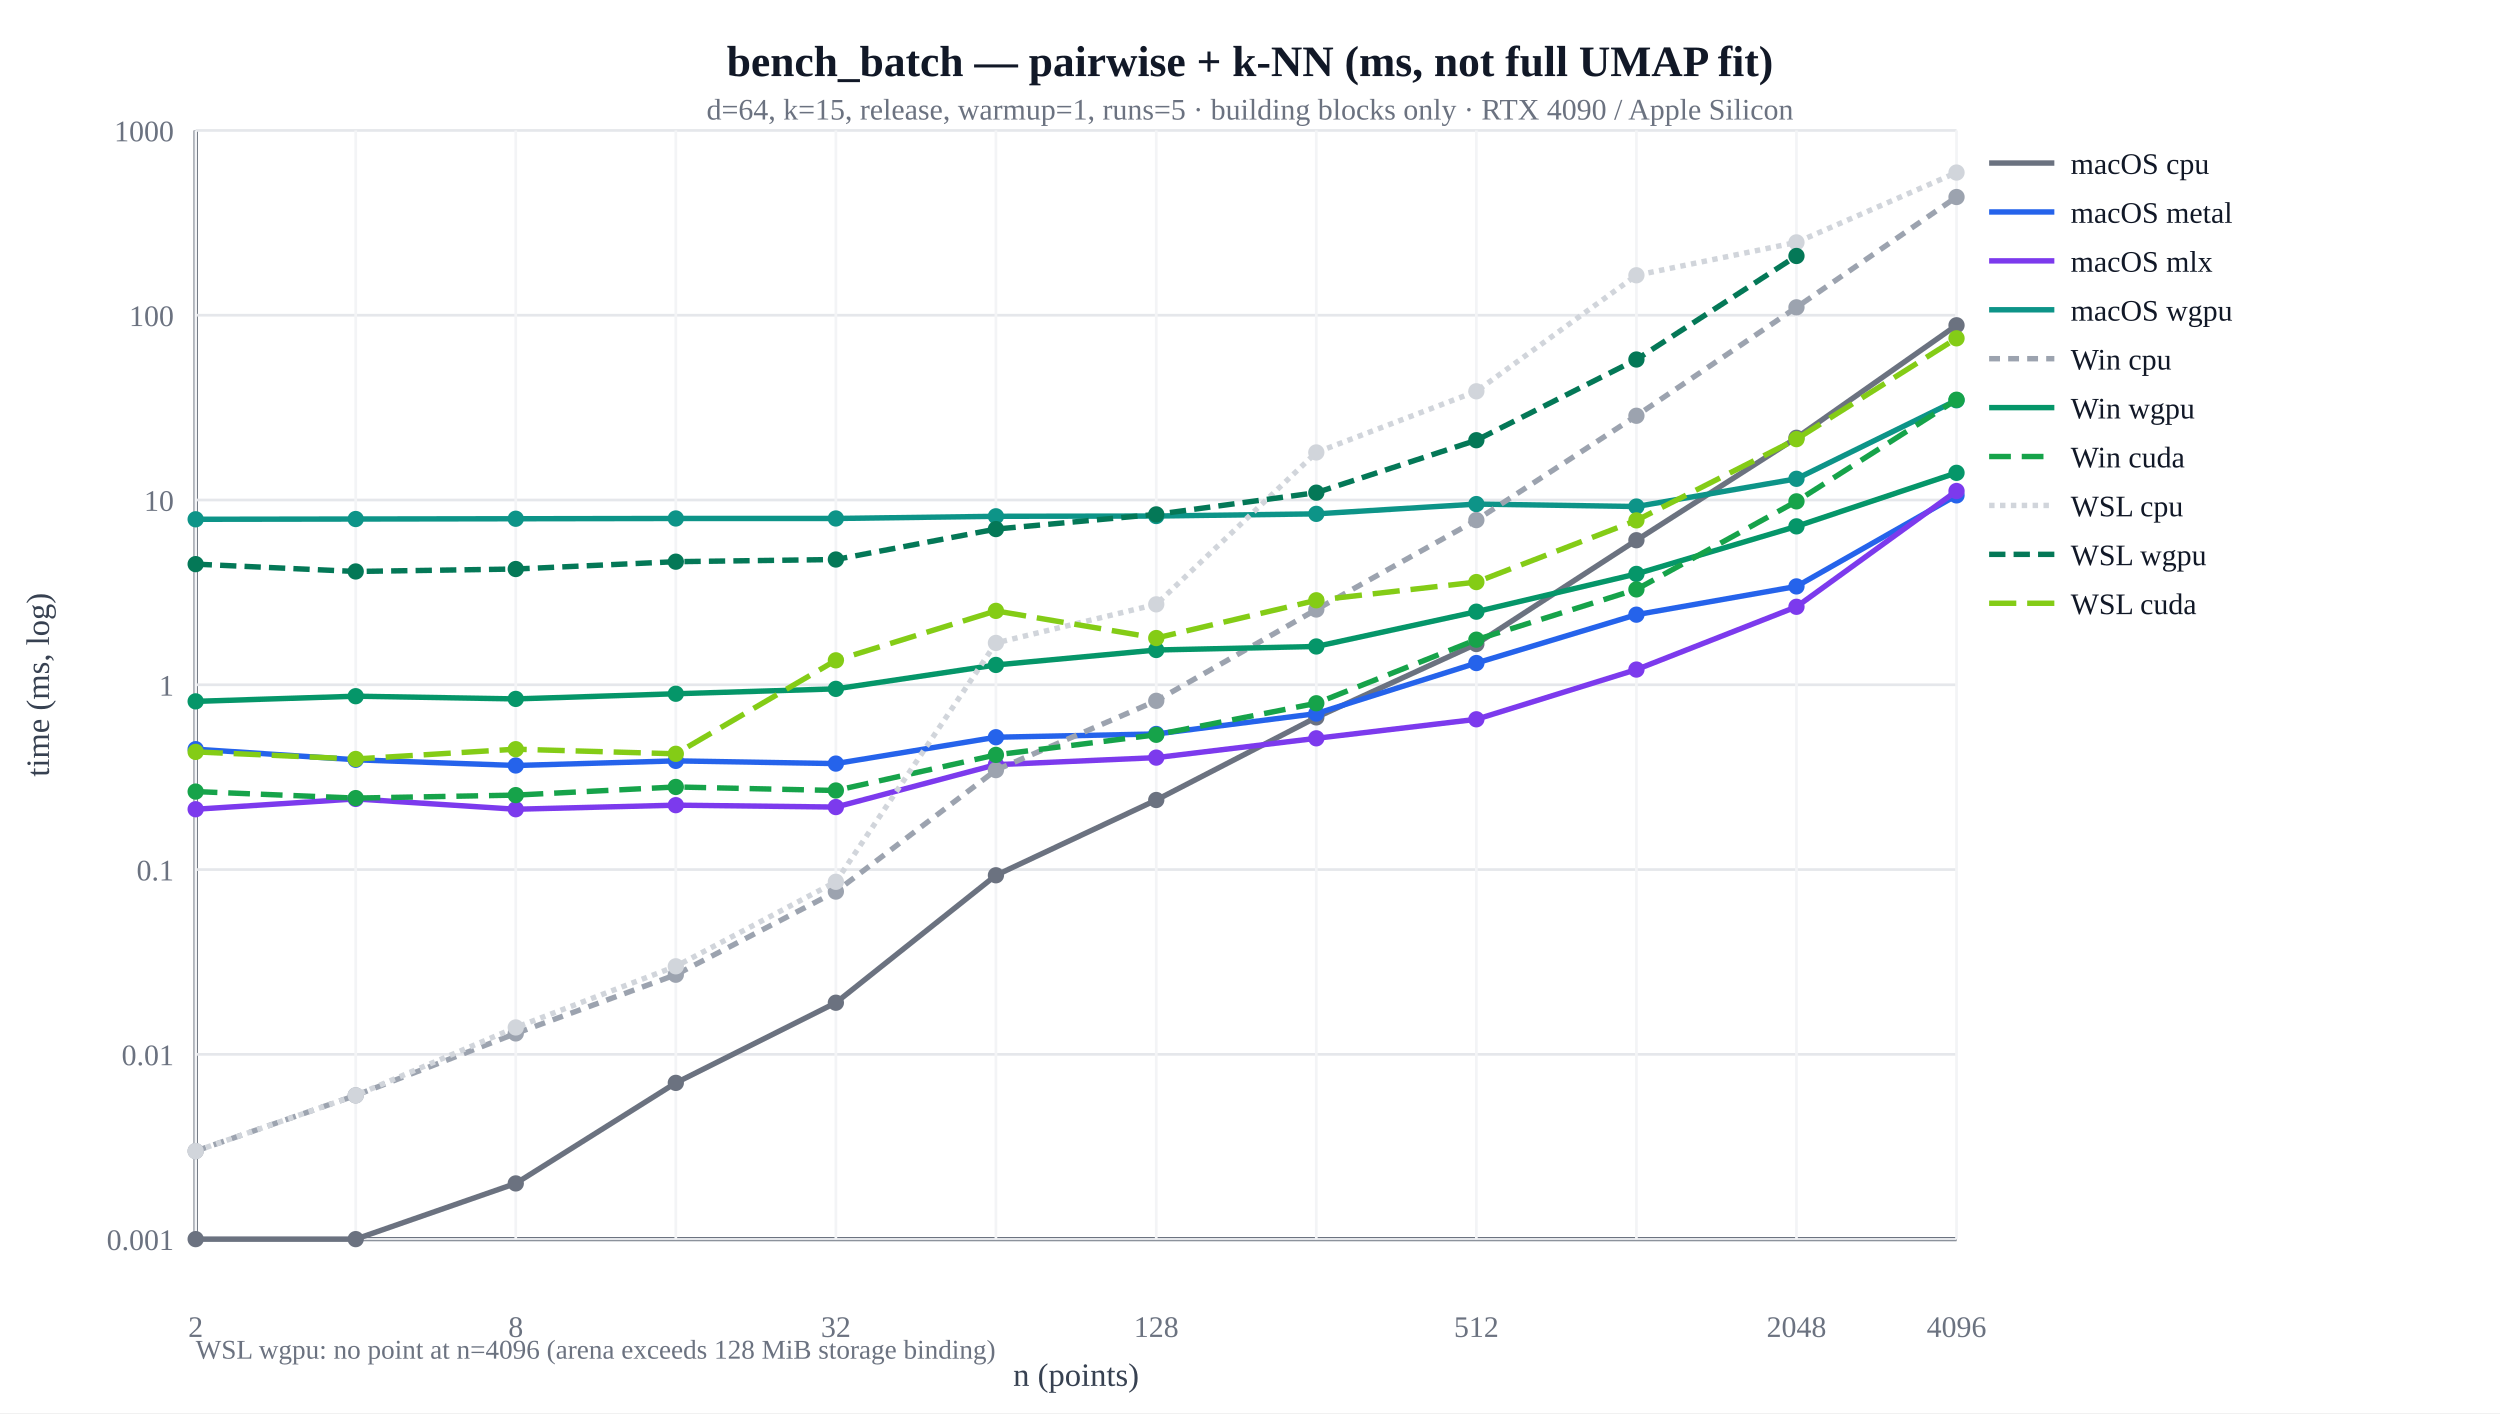
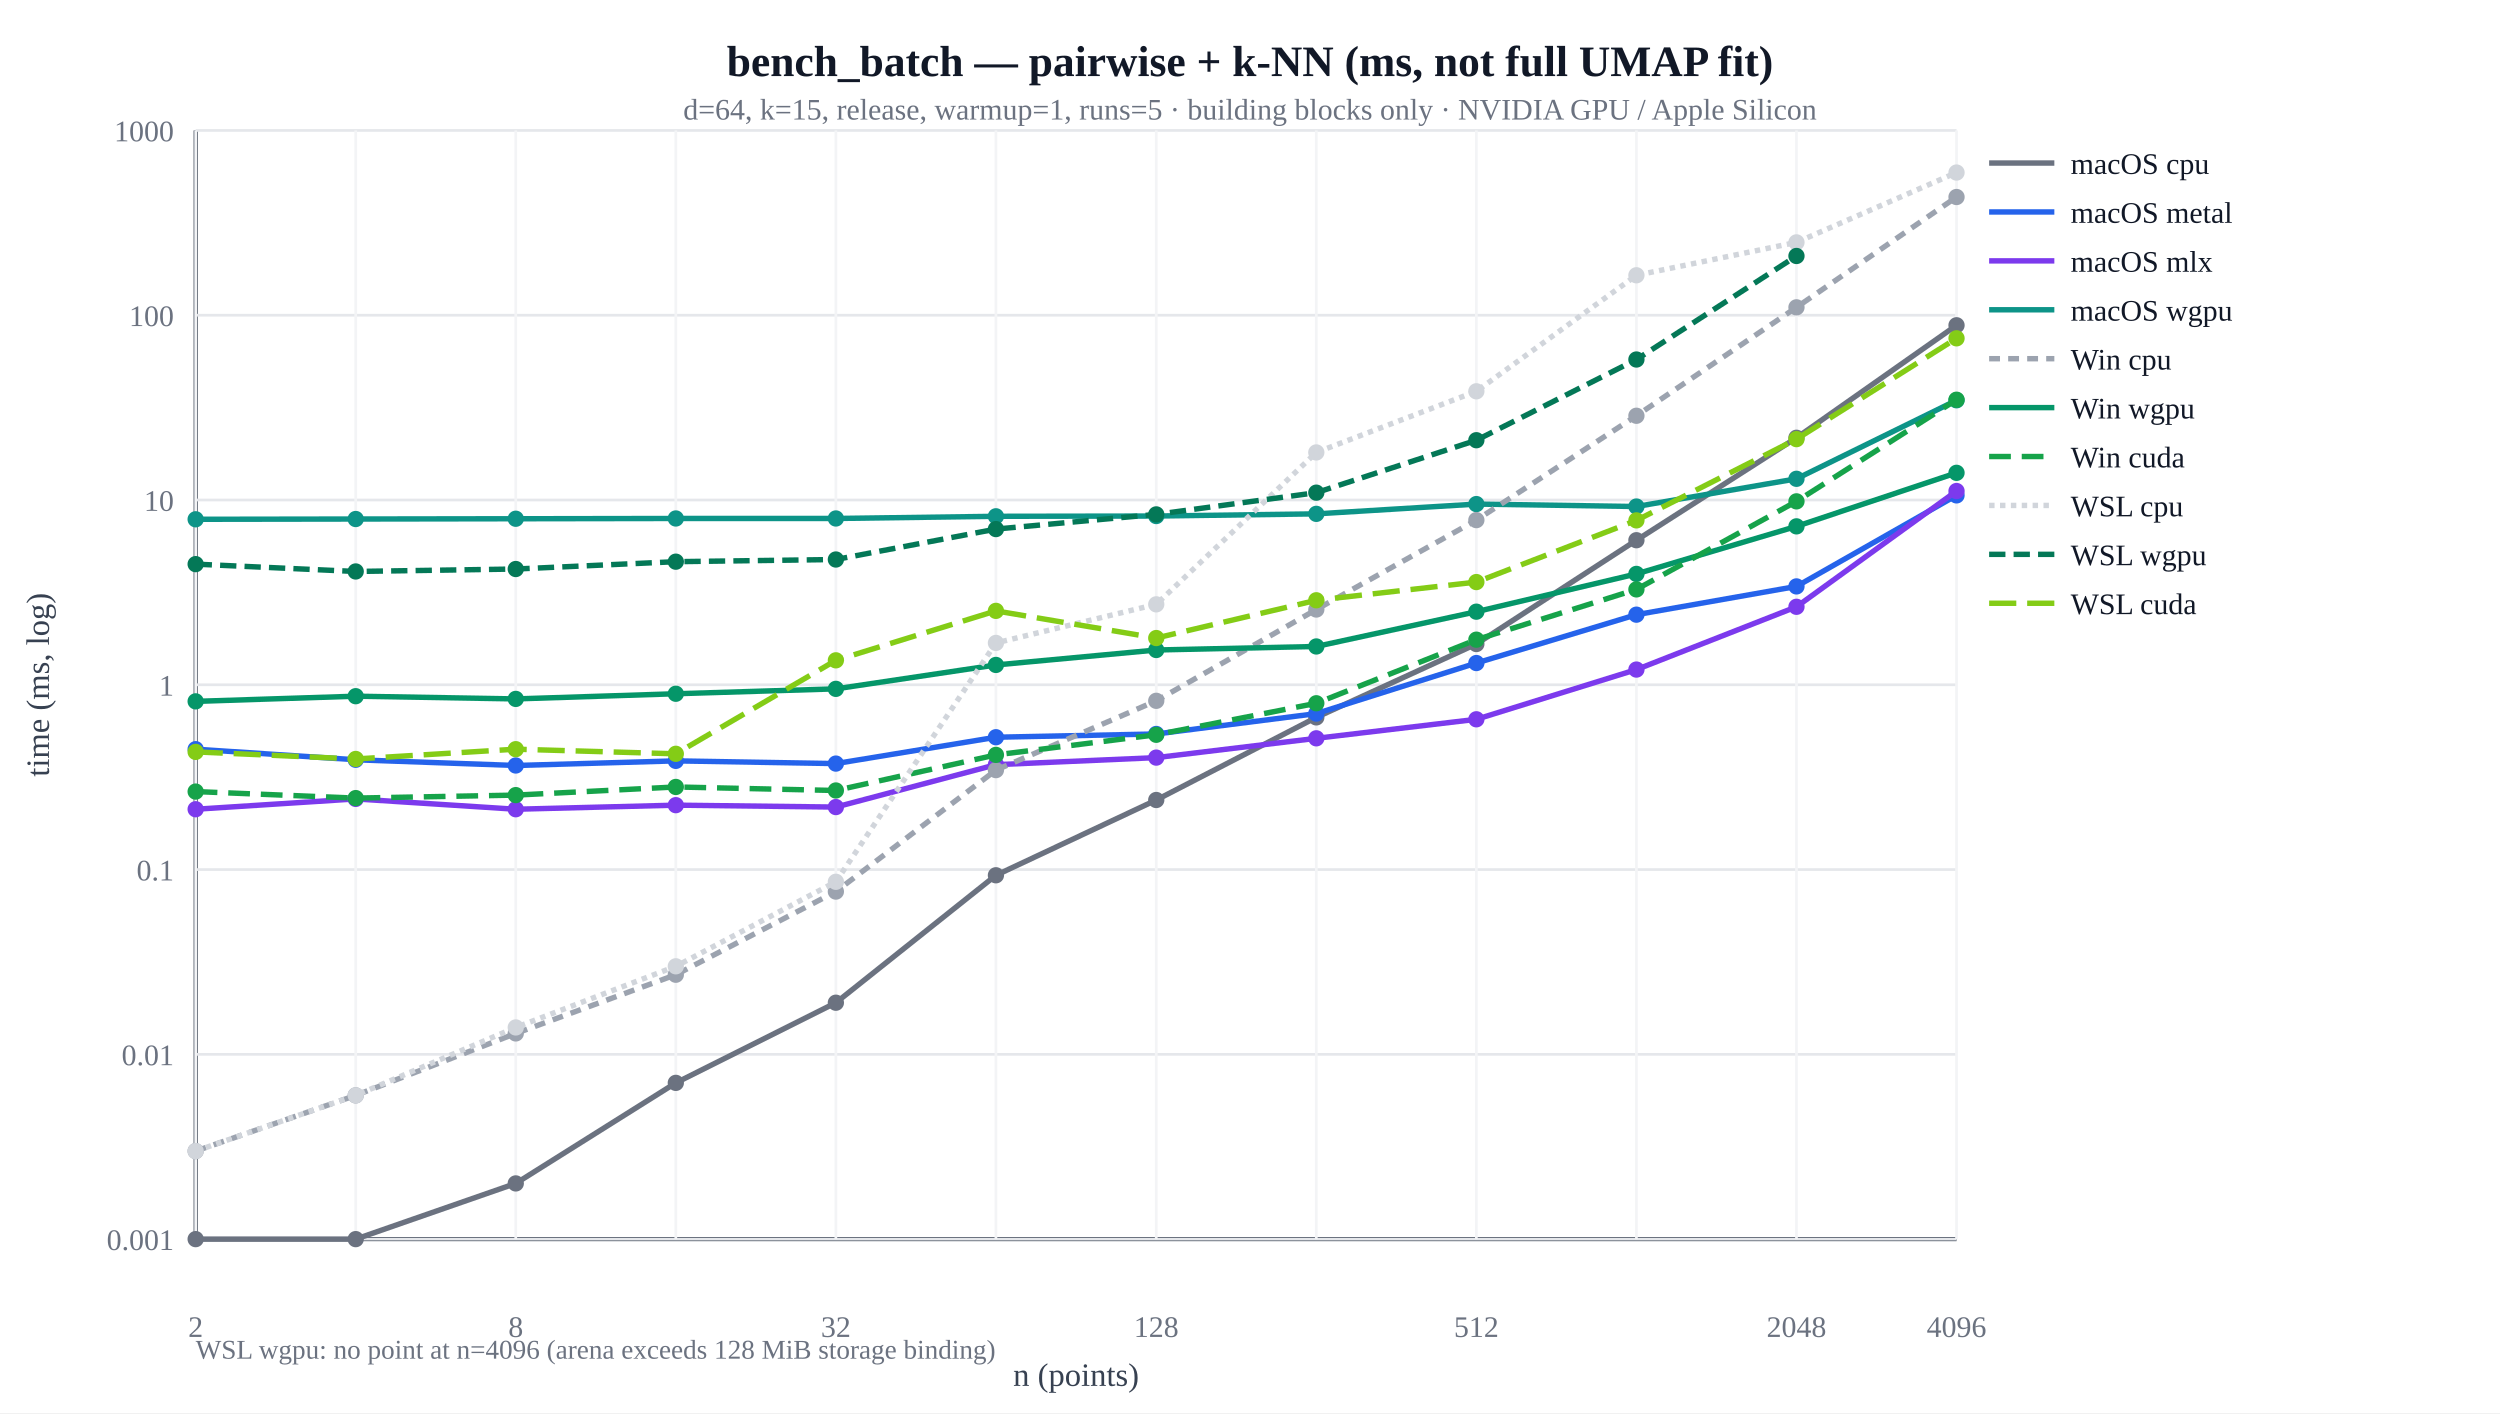
<svg xmlns="http://www.w3.org/2000/svg" viewBox="0 0 920 520" width="920" height="520">
  <rect width="100%" height="100%" fill="#ffffff" />
  <text x="460" y="28" text-anchor="middle" font-size="16" font-weight="600" fill="#111827">bench_batch — pairwise + k-NN (ms, not full UMAP fit)</text>
-   <text x="460" y="44" text-anchor="middle" font-size="11" fill="#6b7280">d=64, k=15, release, warmup=1, runs=5 · building blocks only · RTX 4090 / Apple Silicon</text>
+   <text x="460" y="44" text-anchor="middle" font-size="11" fill="#6b7280">d=64, k=15, release, warmup=1, runs=5 · building blocks only · NVIDIA GPU / Apple Silicon</text>
  <text x="396" y="510" text-anchor="middle" font-size="12" fill="#374151">n (points)</text>
  <text transform="translate(18 252) rotate(-90)" text-anchor="middle" font-size="12" fill="#374151">time (ms, log)</text>
  <line x1="72" y1="48" x2="72" y2="456" stroke="#374151" stroke-width="1.5" />
  <line x1="72" y1="456" x2="720" y2="456" stroke="#374151" stroke-width="1.5" />
  <line x1="72" y1="456.0" x2="720" y2="456.0" stroke="#e5e7eb" stroke-width="1" />
  <text x="64" y="460.0" text-anchor="end" font-size="11" fill="#6b7280">0.001</text>
  <line x1="72" y1="388.0" x2="720" y2="388.0" stroke="#e5e7eb" stroke-width="1" />
  <text x="64" y="392.0" text-anchor="end" font-size="11" fill="#6b7280">0.01</text>
  <line x1="72" y1="320.0" x2="720" y2="320.0" stroke="#e5e7eb" stroke-width="1" />
  <text x="64" y="324.0" text-anchor="end" font-size="11" fill="#6b7280">0.1</text>
  <line x1="72" y1="252.0" x2="720" y2="252.0" stroke="#e5e7eb" stroke-width="1" />
  <text x="64" y="256.0" text-anchor="end" font-size="11" fill="#6b7280">1</text>
  <line x1="72" y1="184.0" x2="720" y2="184.0" stroke="#e5e7eb" stroke-width="1" />
  <text x="64" y="188.0" text-anchor="end" font-size="11" fill="#6b7280">10</text>
  <line x1="72" y1="116.0" x2="720" y2="116.0" stroke="#e5e7eb" stroke-width="1" />
  <text x="64" y="120.0" text-anchor="end" font-size="11" fill="#6b7280">100</text>
  <line x1="72" y1="48.0" x2="720" y2="48.0" stroke="#e5e7eb" stroke-width="1" />
  <text x="64" y="52.0" text-anchor="end" font-size="11" fill="#6b7280">1000</text>
  <line x1="72.0" y1="48" x2="72.0" y2="456" stroke="#f3f4f6" stroke-width="1" />
  <text x="72.0" y="492" text-anchor="middle" font-size="11" fill="#6b7280">2</text>
  <line x1="130.9" y1="48" x2="130.9" y2="456" stroke="#f3f4f6" stroke-width="1" />
  <line x1="189.8" y1="48" x2="189.8" y2="456" stroke="#f3f4f6" stroke-width="1" />
  <text x="189.8" y="492" text-anchor="middle" font-size="11" fill="#6b7280">8</text>
  <line x1="248.7" y1="48" x2="248.7" y2="456" stroke="#f3f4f6" stroke-width="1" />
  <line x1="307.6" y1="48" x2="307.6" y2="456" stroke="#f3f4f6" stroke-width="1" />
  <text x="307.6" y="492" text-anchor="middle" font-size="11" fill="#6b7280">32</text>
  <line x1="366.5" y1="48" x2="366.5" y2="456" stroke="#f3f4f6" stroke-width="1" />
  <line x1="425.5" y1="48" x2="425.5" y2="456" stroke="#f3f4f6" stroke-width="1" />
  <text x="425.5" y="492" text-anchor="middle" font-size="11" fill="#6b7280">128</text>
  <line x1="484.4" y1="48" x2="484.4" y2="456" stroke="#f3f4f6" stroke-width="1" />
  <line x1="543.3" y1="48" x2="543.3" y2="456" stroke="#f3f4f6" stroke-width="1" />
  <text x="543.3" y="492" text-anchor="middle" font-size="11" fill="#6b7280">512</text>
  <line x1="602.2" y1="48" x2="602.2" y2="456" stroke="#f3f4f6" stroke-width="1" />
  <line x1="661.1" y1="48" x2="661.1" y2="456" stroke="#f3f4f6" stroke-width="1" />
  <text x="661.1" y="492" text-anchor="middle" font-size="11" fill="#6b7280">2048</text>
  <line x1="720.0" y1="48" x2="720.0" y2="456" stroke="#f3f4f6" stroke-width="1" />
  <text x="720.0" y="492" text-anchor="middle" font-size="11" fill="#6b7280">4096</text>
  <polyline fill="none" stroke="#6b7280" stroke-width="2" stroke-dasharray="" points="72.0,456.0 130.9,456.0 189.8,435.5 248.7,398.5 307.6,369.0 366.5,322.1 425.5,294.4 484.4,264.0 543.3,237.0 602.2,198.8 661.1,161.1 720.0,119.7" />
  <circle cx="72.0" cy="456.0" r="3" fill="#6b7280" />
  <circle cx="130.9" cy="456.0" r="3" fill="#6b7280" />
  <circle cx="189.8" cy="435.5" r="3" fill="#6b7280" />
  <circle cx="248.7" cy="398.5" r="3" fill="#6b7280" />
  <circle cx="307.6" cy="369.0" r="3" fill="#6b7280" />
  <circle cx="366.5" cy="322.1" r="3" fill="#6b7280" />
  <circle cx="425.5" cy="294.4" r="3" fill="#6b7280" />
  <circle cx="484.4" cy="264.0" r="3" fill="#6b7280" />
  <circle cx="543.3" cy="237.0" r="3" fill="#6b7280" />
  <circle cx="602.2" cy="198.8" r="3" fill="#6b7280" />
  <circle cx="661.1" cy="161.1" r="3" fill="#6b7280" />
  <circle cx="720.0" cy="119.7" r="3" fill="#6b7280" />
  <polyline fill="none" stroke="#2563eb" stroke-width="2" stroke-dasharray="" points="72.0,275.7 130.9,279.6 189.8,281.7 248.7,280.0 307.6,281.0 366.5,271.3 425.5,270.1 484.4,262.6 543.3,244.0 602.2,226.2 661.1,215.8 720.0,182.3" />
  <circle cx="72.0" cy="275.7" r="3" fill="#2563eb" />
  <circle cx="130.9" cy="279.6" r="3" fill="#2563eb" />
  <circle cx="189.8" cy="281.7" r="3" fill="#2563eb" />
  <circle cx="248.7" cy="280.0" r="3" fill="#2563eb" />
  <circle cx="307.6" cy="281.0" r="3" fill="#2563eb" />
  <circle cx="366.5" cy="271.3" r="3" fill="#2563eb" />
  <circle cx="425.5" cy="270.1" r="3" fill="#2563eb" />
  <circle cx="484.4" cy="262.6" r="3" fill="#2563eb" />
  <circle cx="543.3" cy="244.0" r="3" fill="#2563eb" />
  <circle cx="602.2" cy="226.2" r="3" fill="#2563eb" />
  <circle cx="661.1" cy="215.8" r="3" fill="#2563eb" />
  <circle cx="720.0" cy="182.3" r="3" fill="#2563eb" />
  <polyline fill="none" stroke="#7c3aed" stroke-width="2" stroke-dasharray="" points="72.0,297.8 130.9,294.0 189.8,297.8 248.7,296.3 307.6,297.0 366.5,281.4 425.5,278.8 484.4,271.7 543.3,264.7 602.2,246.4 661.1,223.3 720.0,180.7" />
  <circle cx="72.0" cy="297.8" r="3" fill="#7c3aed" />
  <circle cx="130.9" cy="294.0" r="3" fill="#7c3aed" />
  <circle cx="189.8" cy="297.8" r="3" fill="#7c3aed" />
  <circle cx="248.7" cy="296.3" r="3" fill="#7c3aed" />
  <circle cx="307.6" cy="297.0" r="3" fill="#7c3aed" />
  <circle cx="366.5" cy="281.4" r="3" fill="#7c3aed" />
  <circle cx="425.5" cy="278.8" r="3" fill="#7c3aed" />
  <circle cx="484.4" cy="271.7" r="3" fill="#7c3aed" />
  <circle cx="543.3" cy="264.7" r="3" fill="#7c3aed" />
  <circle cx="602.2" cy="246.4" r="3" fill="#7c3aed" />
  <circle cx="661.1" cy="223.3" r="3" fill="#7c3aed" />
  <circle cx="720.0" cy="180.7" r="3" fill="#7c3aed" />
  <polyline fill="none" stroke="#0d9488" stroke-width="2" stroke-dasharray="" points="72.0,191.1 130.9,191.0 189.8,190.9 248.7,190.8 307.6,190.8 366.5,190.0 425.5,189.9 484.4,189.1 543.3,185.5 602.2,186.4 661.1,176.2 720.0,147.3" />
  <circle cx="72.0" cy="191.1" r="3" fill="#0d9488" />
  <circle cx="130.9" cy="191.0" r="3" fill="#0d9488" />
  <circle cx="189.8" cy="190.9" r="3" fill="#0d9488" />
  <circle cx="248.7" cy="190.8" r="3" fill="#0d9488" />
  <circle cx="307.6" cy="190.8" r="3" fill="#0d9488" />
  <circle cx="366.5" cy="190.0" r="3" fill="#0d9488" />
  <circle cx="425.5" cy="189.9" r="3" fill="#0d9488" />
  <circle cx="484.4" cy="189.1" r="3" fill="#0d9488" />
  <circle cx="543.3" cy="185.5" r="3" fill="#0d9488" />
  <circle cx="602.2" cy="186.4" r="3" fill="#0d9488" />
  <circle cx="661.1" cy="176.2" r="3" fill="#0d9488" />
  <circle cx="720.0" cy="147.3" r="3" fill="#0d9488" />
  <polyline fill="none" stroke="#9ca3af" stroke-width="2" stroke-dasharray="4,3" points="72.0,423.6 130.9,403.1 189.8,380.3 248.7,358.7 307.6,328.1 366.5,283.4 425.5,257.9 484.4,224.3 543.3,191.4 602.2,153.0 661.1,113.1 720.0,72.5" />
  <circle cx="72.0" cy="423.6" r="3" fill="#9ca3af" />
  <circle cx="130.9" cy="403.1" r="3" fill="#9ca3af" />
  <circle cx="189.8" cy="380.3" r="3" fill="#9ca3af" />
  <circle cx="248.7" cy="358.7" r="3" fill="#9ca3af" />
  <circle cx="307.6" cy="328.1" r="3" fill="#9ca3af" />
  <circle cx="366.5" cy="283.4" r="3" fill="#9ca3af" />
  <circle cx="425.5" cy="257.9" r="3" fill="#9ca3af" />
  <circle cx="484.4" cy="224.3" r="3" fill="#9ca3af" />
  <circle cx="543.3" cy="191.4" r="3" fill="#9ca3af" />
  <circle cx="602.2" cy="153.0" r="3" fill="#9ca3af" />
  <circle cx="661.1" cy="113.1" r="3" fill="#9ca3af" />
  <circle cx="720.0" cy="72.5" r="3" fill="#9ca3af" />
  <polyline fill="none" stroke="#059669" stroke-width="2" stroke-dasharray="" points="72.0,258.1 130.9,256.2 189.8,257.2 248.7,255.3 307.6,253.5 366.5,244.7 425.5,239.2 484.4,237.9 543.3,225.1 602.2,211.2 661.1,193.7 720.0,174.0" />
  <circle cx="72.0" cy="258.1" r="3" fill="#059669" />
  <circle cx="130.9" cy="256.2" r="3" fill="#059669" />
  <circle cx="189.8" cy="257.2" r="3" fill="#059669" />
  <circle cx="248.7" cy="255.3" r="3" fill="#059669" />
  <circle cx="307.6" cy="253.5" r="3" fill="#059669" />
  <circle cx="366.5" cy="244.7" r="3" fill="#059669" />
  <circle cx="425.5" cy="239.2" r="3" fill="#059669" />
  <circle cx="484.4" cy="237.9" r="3" fill="#059669" />
  <circle cx="543.3" cy="225.1" r="3" fill="#059669" />
  <circle cx="602.2" cy="211.2" r="3" fill="#059669" />
  <circle cx="661.1" cy="193.7" r="3" fill="#059669" />
  <circle cx="720.0" cy="174.0" r="3" fill="#059669" />
  <polyline fill="none" stroke="#16a34a" stroke-width="2" stroke-dasharray="8,4" points="72.0,291.3 130.9,293.7 189.8,292.6 248.7,289.6 307.6,290.9 366.5,277.8 425.5,270.4 484.4,258.8 543.3,235.4 602.2,216.9 661.1,184.5 720.0,147.1" />
  <circle cx="72.0" cy="291.3" r="3" fill="#16a34a" />
  <circle cx="130.9" cy="293.7" r="3" fill="#16a34a" />
  <circle cx="189.8" cy="292.6" r="3" fill="#16a34a" />
  <circle cx="248.7" cy="289.6" r="3" fill="#16a34a" />
  <circle cx="307.6" cy="290.9" r="3" fill="#16a34a" />
  <circle cx="366.5" cy="277.8" r="3" fill="#16a34a" />
  <circle cx="425.5" cy="270.4" r="3" fill="#16a34a" />
  <circle cx="484.4" cy="258.8" r="3" fill="#16a34a" />
  <circle cx="543.3" cy="235.4" r="3" fill="#16a34a" />
  <circle cx="602.2" cy="216.9" r="3" fill="#16a34a" />
  <circle cx="661.1" cy="184.5" r="3" fill="#16a34a" />
  <circle cx="720.0" cy="147.1" r="3" fill="#16a34a" />
  <polyline fill="none" stroke="#d1d5db" stroke-width="2" stroke-dasharray="2,2" points="72.0,423.6 130.9,403.1 189.8,378.1 248.7,355.6 307.6,324.5 366.5,236.6 425.5,222.4 484.4,166.5 543.3,144.0 602.2,101.3 661.1,89.2 720.0,63.5" />
  <circle cx="72.0" cy="423.6" r="3" fill="#d1d5db" />
  <circle cx="130.9" cy="403.1" r="3" fill="#d1d5db" />
  <circle cx="189.8" cy="378.1" r="3" fill="#d1d5db" />
  <circle cx="248.7" cy="355.6" r="3" fill="#d1d5db" />
  <circle cx="307.6" cy="324.5" r="3" fill="#d1d5db" />
  <circle cx="366.5" cy="236.6" r="3" fill="#d1d5db" />
  <circle cx="425.5" cy="222.4" r="3" fill="#d1d5db" />
  <circle cx="484.4" cy="166.5" r="3" fill="#d1d5db" />
  <circle cx="543.3" cy="144.0" r="3" fill="#d1d5db" />
  <circle cx="602.2" cy="101.3" r="3" fill="#d1d5db" />
  <circle cx="661.1" cy="89.2" r="3" fill="#d1d5db" />
  <circle cx="720.0" cy="63.5" r="3" fill="#d1d5db" />
  <polyline fill="none" stroke="#047857" stroke-width="2" stroke-dasharray="6,3" points="72.0,207.6 130.9,210.3 189.8,209.4 248.7,206.7 307.6,205.9 366.5,194.7 425.5,189.3 484.4,181.3 543.3,162.0 602.2,132.3 661.1,94.2" />
  <circle cx="72.0" cy="207.6" r="3" fill="#047857" />
  <circle cx="130.9" cy="210.3" r="3" fill="#047857" />
  <circle cx="189.8" cy="209.4" r="3" fill="#047857" />
  <circle cx="248.7" cy="206.7" r="3" fill="#047857" />
  <circle cx="307.6" cy="205.9" r="3" fill="#047857" />
  <circle cx="366.5" cy="194.7" r="3" fill="#047857" />
  <circle cx="425.5" cy="189.3" r="3" fill="#047857" />
  <circle cx="484.4" cy="181.3" r="3" fill="#047857" />
  <circle cx="543.3" cy="162.0" r="3" fill="#047857" />
  <circle cx="602.2" cy="132.3" r="3" fill="#047857" />
  <circle cx="661.1" cy="94.2" r="3" fill="#047857" />
  <polyline fill="none" stroke="#84cc16" stroke-width="2" stroke-dasharray="10,4" points="72.0,276.7 130.9,279.3 189.8,275.7 248.7,277.4 307.6,243.0 366.5,224.8 425.5,234.8 484.4,220.9 543.3,214.2 602.2,191.5 661.1,161.6 720.0,124.5" />
  <circle cx="72.0" cy="276.7" r="3" fill="#84cc16" />
  <circle cx="130.9" cy="279.3" r="3" fill="#84cc16" />
  <circle cx="189.8" cy="275.7" r="3" fill="#84cc16" />
  <circle cx="248.7" cy="277.4" r="3" fill="#84cc16" />
  <circle cx="307.6" cy="243.0" r="3" fill="#84cc16" />
  <circle cx="366.5" cy="224.8" r="3" fill="#84cc16" />
  <circle cx="425.5" cy="234.8" r="3" fill="#84cc16" />
  <circle cx="484.4" cy="220.9" r="3" fill="#84cc16" />
  <circle cx="543.3" cy="214.2" r="3" fill="#84cc16" />
  <circle cx="602.2" cy="191.5" r="3" fill="#84cc16" />
  <circle cx="661.1" cy="161.6" r="3" fill="#84cc16" />
  <circle cx="720.0" cy="124.5" r="3" fill="#84cc16" />
  <line x1="732" y1="60" x2="756" y2="60" stroke="#6b7280" stroke-width="2" stroke-dasharray="" />
  <text x="762" y="64" font-size="11" fill="#111827">macOS cpu</text>
  <line x1="732" y1="78" x2="756" y2="78" stroke="#2563eb" stroke-width="2" stroke-dasharray="" />
  <text x="762" y="82" font-size="11" fill="#111827">macOS metal</text>
  <line x1="732" y1="96" x2="756" y2="96" stroke="#7c3aed" stroke-width="2" stroke-dasharray="" />
  <text x="762" y="100" font-size="11" fill="#111827">macOS mlx</text>
  <line x1="732" y1="114" x2="756" y2="114" stroke="#0d9488" stroke-width="2" stroke-dasharray="" />
  <text x="762" y="118" font-size="11" fill="#111827">macOS wgpu</text>
  <line x1="732" y1="132" x2="756" y2="132" stroke="#9ca3af" stroke-width="2" stroke-dasharray="4,3" />
  <text x="762" y="136" font-size="11" fill="#111827">Win cpu</text>
  <line x1="732" y1="150" x2="756" y2="150" stroke="#059669" stroke-width="2" stroke-dasharray="" />
  <text x="762" y="154" font-size="11" fill="#111827">Win wgpu</text>
  <line x1="732" y1="168" x2="756" y2="168" stroke="#16a34a" stroke-width="2" stroke-dasharray="8,4" />
  <text x="762" y="172" font-size="11" fill="#111827">Win cuda</text>
  <line x1="732" y1="186" x2="756" y2="186" stroke="#d1d5db" stroke-width="2" stroke-dasharray="2,2" />
  <text x="762" y="190" font-size="11" fill="#111827">WSL cpu</text>
  <line x1="732" y1="204" x2="756" y2="204" stroke="#047857" stroke-width="2" stroke-dasharray="6,3" />
  <text x="762" y="208" font-size="11" fill="#111827">WSL wgpu</text>
  <line x1="732" y1="222" x2="756" y2="222" stroke="#84cc16" stroke-width="2" stroke-dasharray="10,4" />
  <text x="762" y="226" font-size="11" fill="#111827">WSL cuda</text>
  <text x="72" y="500" font-size="10" fill="#6b7280">WSL wgpu: no point at n=4096 (arena exceeds 128 MiB storage binding)</text>
</svg>
